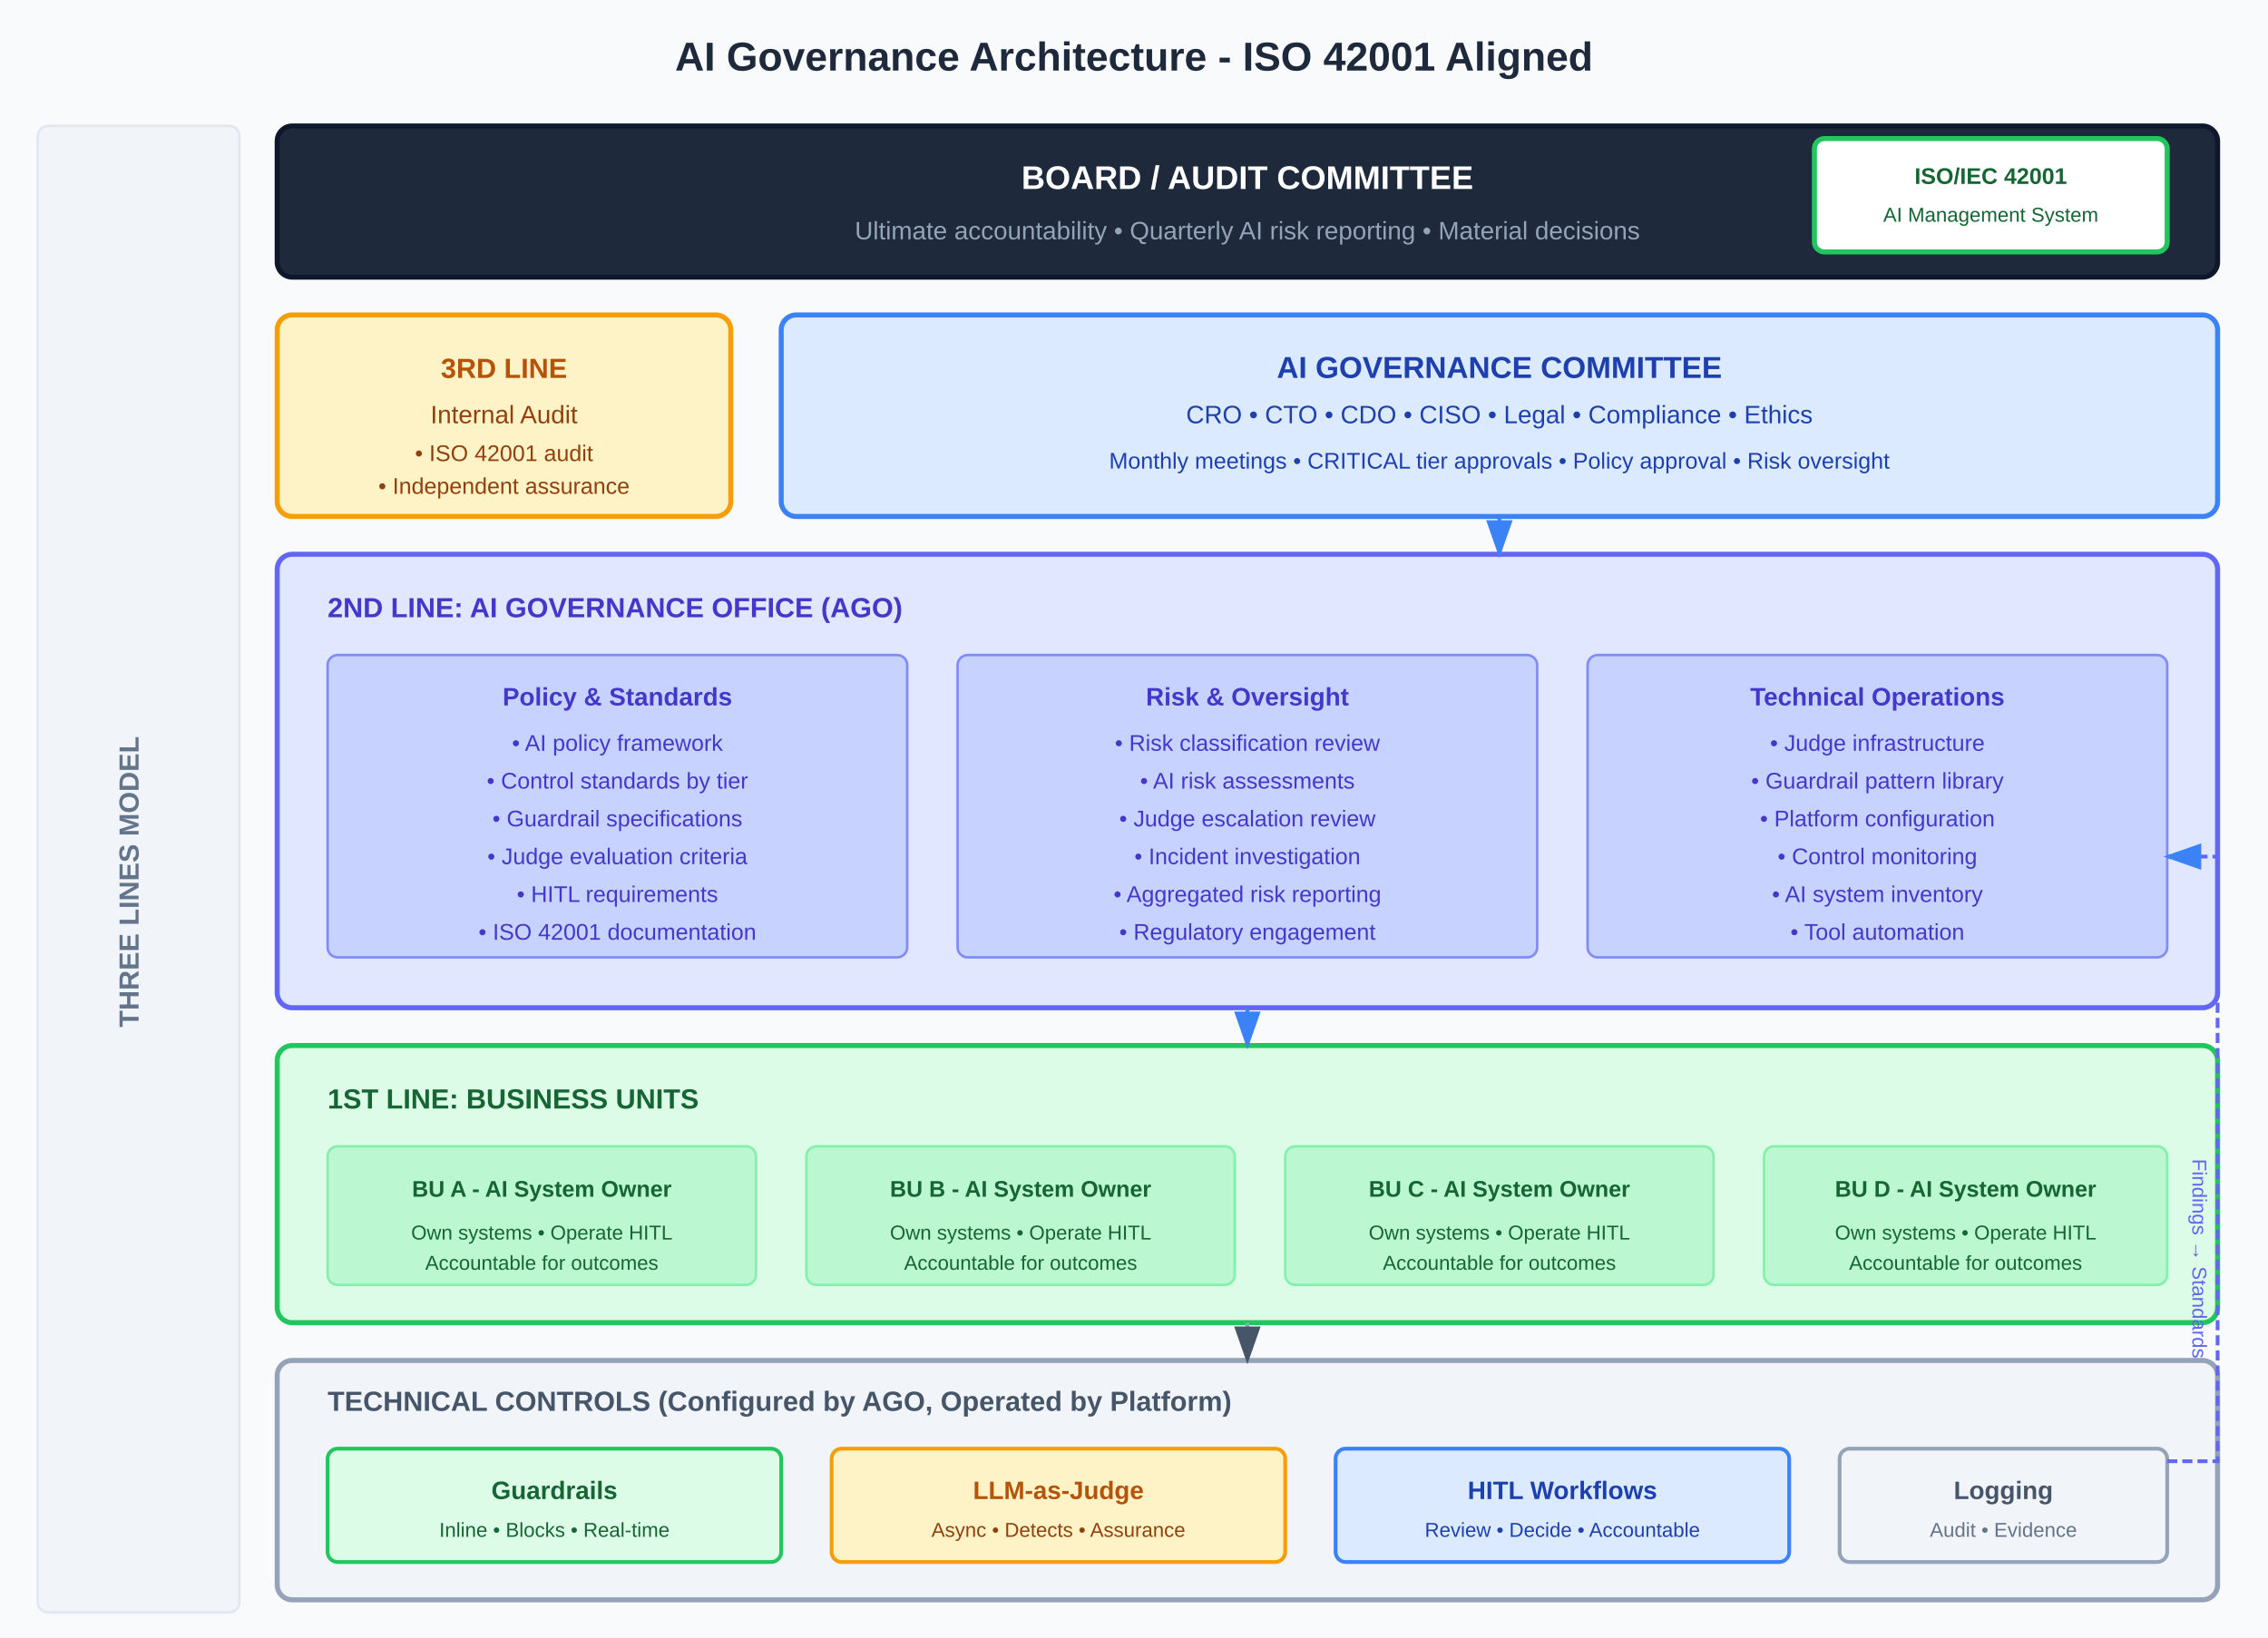
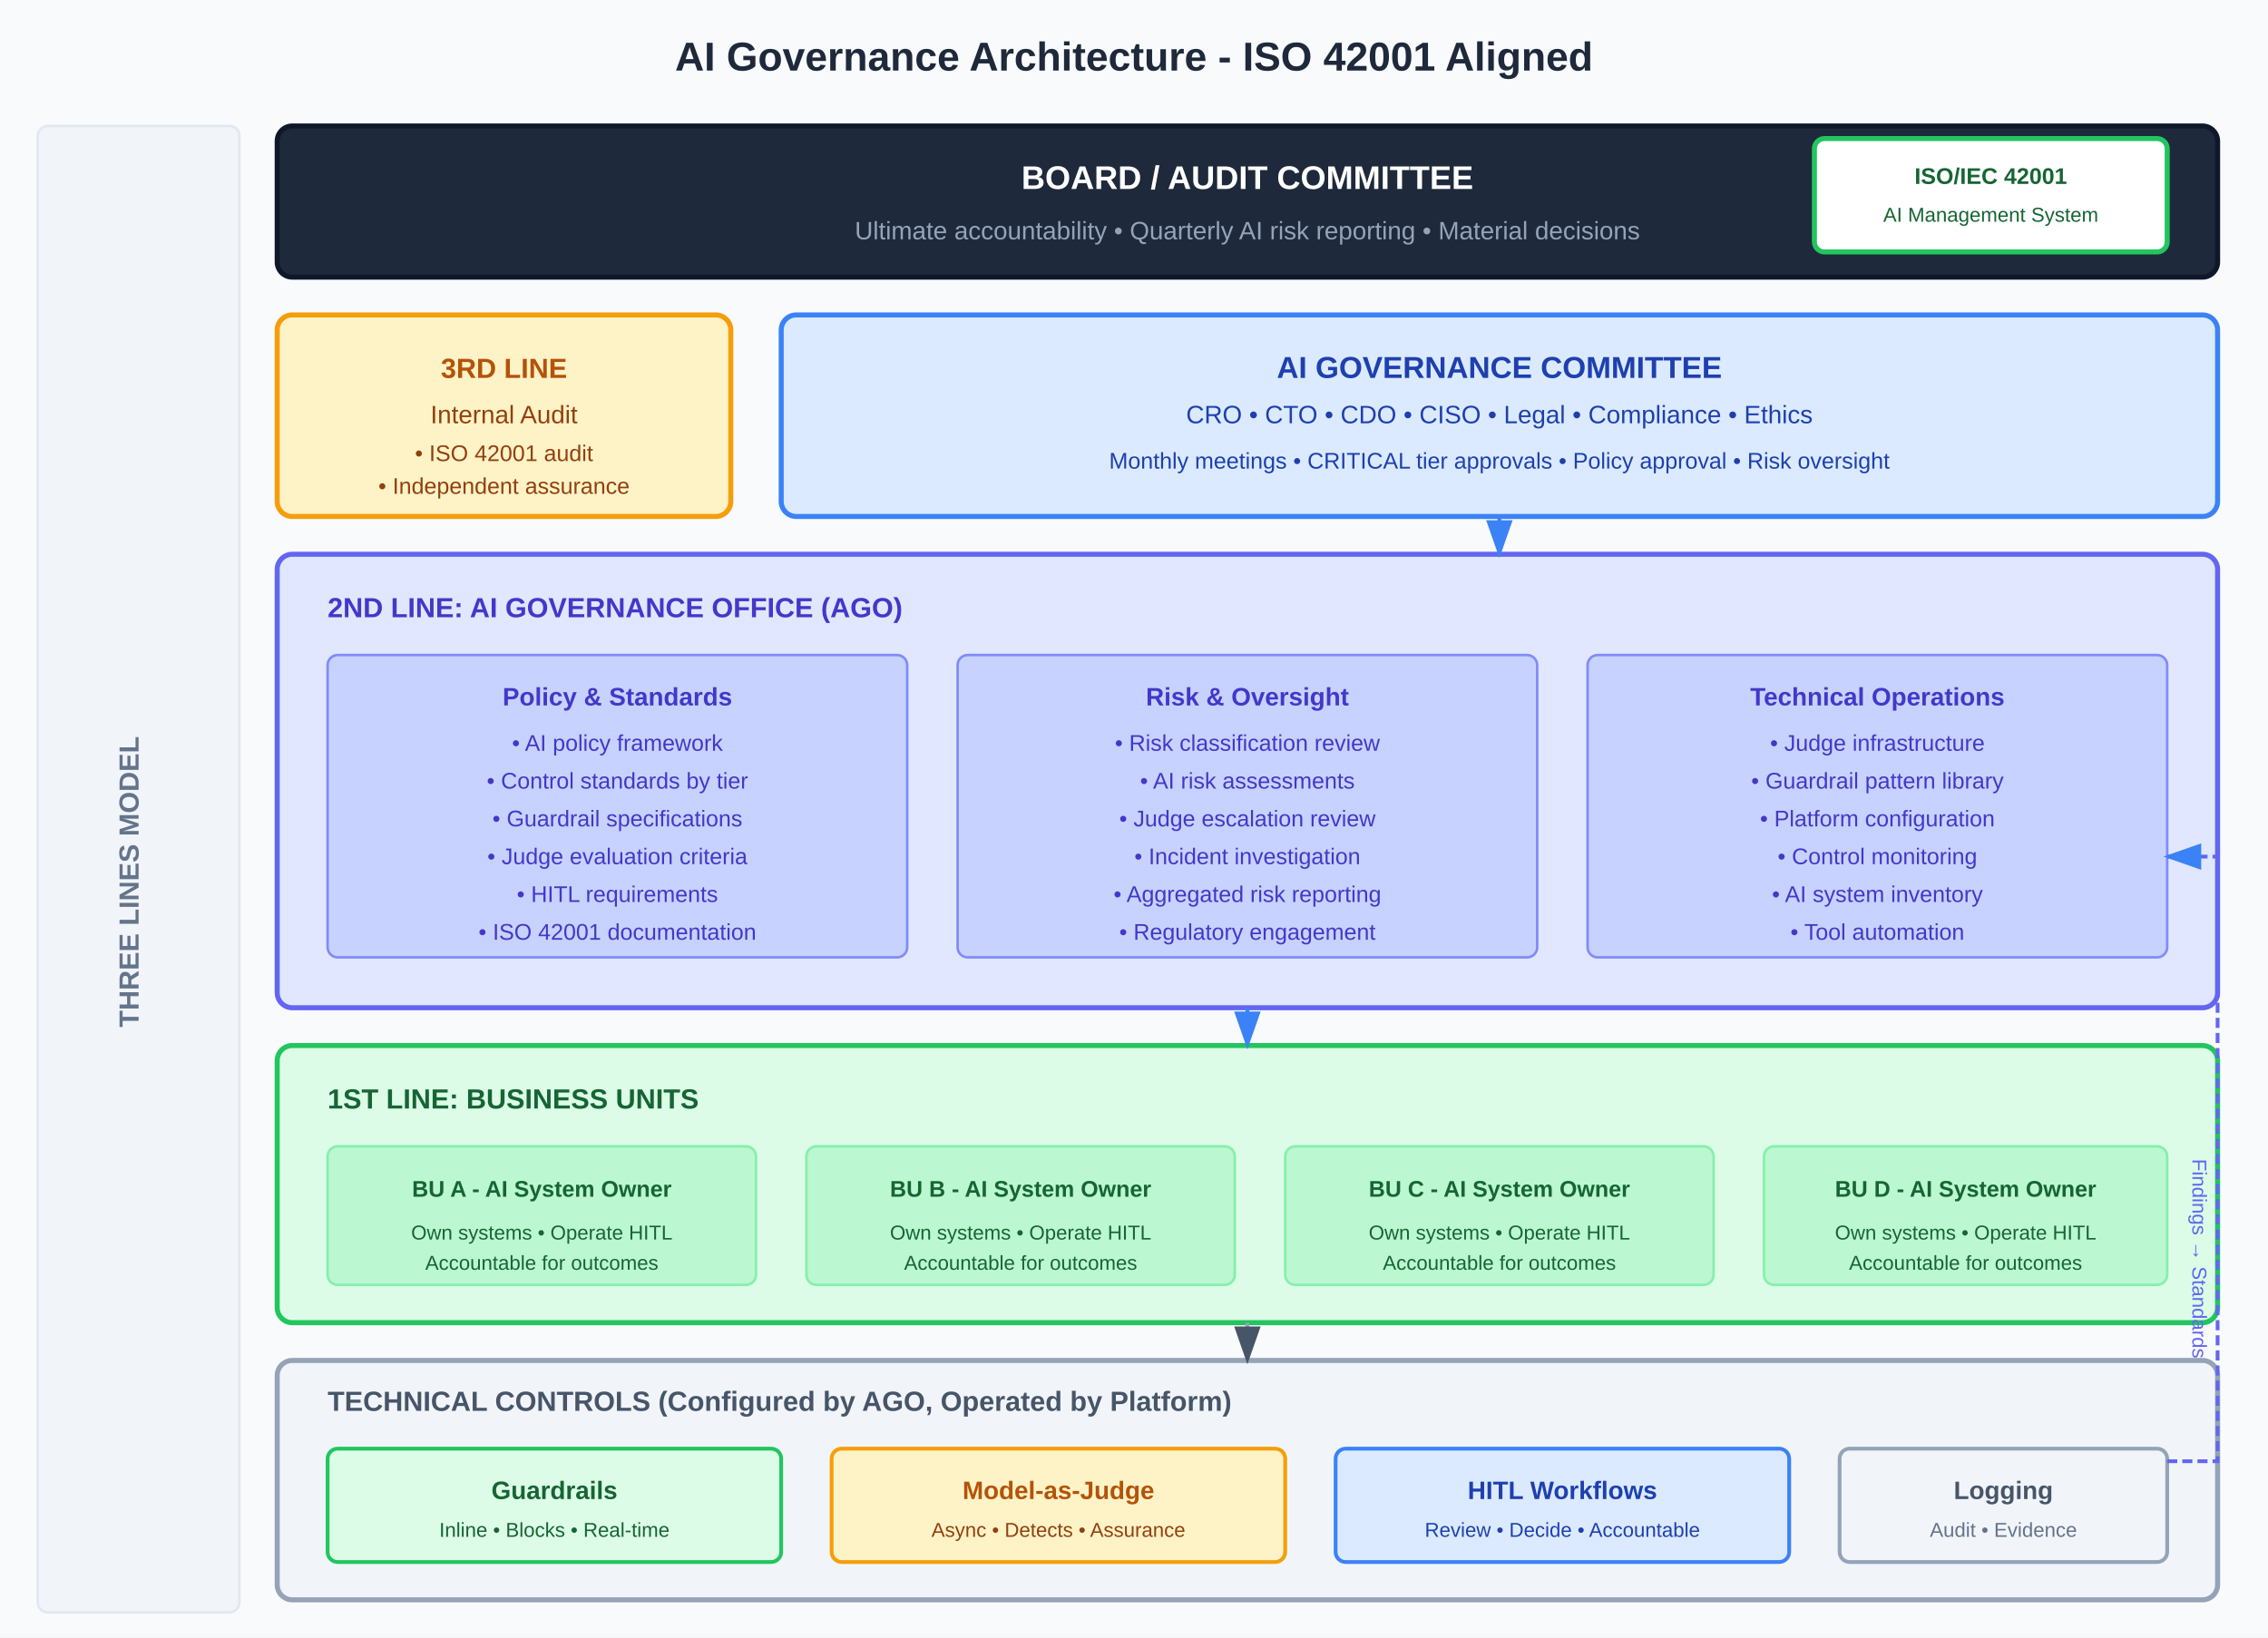
<svg xmlns="http://www.w3.org/2000/svg" width="900" height="650" viewBox="0 0 900 650">
  <defs>
    <marker id="arrow" markerWidth="10" markerHeight="7" refX="9" refY="3.5" orient="auto">
      <polygon points="0 0, 10 3.5, 0 7" fill="#475569" />
    </marker>
    <marker id="arrow-blue" markerWidth="10" markerHeight="7" refX="9" refY="3.5" orient="auto">
      <polygon points="0 0, 10 3.5, 0 7" fill="#3b82f6" />
    </marker>
  </defs>
  <rect width="900" height="650" fill="#f8fafc" />
  <text x="450" y="28" font-family="Arial, sans-serif" font-size="16" font-weight="bold" fill="#1e293b" text-anchor="middle">AI Governance Architecture - ISO 42001 Aligned</text>
  <rect x="15" y="50" width="80" height="590" rx="4" fill="#f1f5f9" stroke="#e2e8f0" stroke-width="1" />
  <text x="55" y="350" font-family="Arial, sans-serif" font-size="11" font-weight="bold" fill="#64748b" text-anchor="middle" transform="rotate(-90, 55, 350)">THREE LINES MODEL</text>
  <rect x="110" y="50" width="770" height="60" rx="6" fill="#1e293b" stroke="#0f172a" stroke-width="2" />
  <text x="495" y="75" font-family="Arial, sans-serif" font-size="13" font-weight="bold" fill="#ffffff" text-anchor="middle">BOARD / AUDIT COMMITTEE</text>
  <text x="495" y="95" font-family="Arial, sans-serif" font-size="10" fill="#94a3b8" text-anchor="middle">Ultimate accountability • Quarterly AI risk reporting • Material decisions</text>
  <rect x="110" y="125" width="180" height="80" rx="6" fill="#fef3c7" stroke="#f59e0b" stroke-width="2" />
  <text x="200" y="150" font-family="Arial, sans-serif" font-size="11" font-weight="bold" fill="#b45309" text-anchor="middle">3RD LINE</text>
  <text x="200" y="168" font-family="Arial, sans-serif" font-size="10" fill="#92400e" text-anchor="middle">Internal Audit</text>
  <text x="200" y="183" font-family="Arial, sans-serif" font-size="9" fill="#92400e" text-anchor="middle">• ISO 42001 audit</text>
  <text x="200" y="196" font-family="Arial, sans-serif" font-size="9" fill="#92400e" text-anchor="middle">• Independent assurance</text>
  <rect x="310" y="125" width="570" height="80" rx="6" fill="#dbeafe" stroke="#3b82f6" stroke-width="2" />
  <text x="595" y="150" font-family="Arial, sans-serif" font-size="12" font-weight="bold" fill="#1e40af" text-anchor="middle">AI GOVERNANCE COMMITTEE</text>
  <text x="595" y="168" font-family="Arial, sans-serif" font-size="10" fill="#1e40af" text-anchor="middle">CRO • CTO • CDO • CISO • Legal • Compliance • Ethics</text>
  <text x="595" y="186" font-family="Arial, sans-serif" font-size="9" fill="#1e40af" text-anchor="middle">Monthly meetings • CRITICAL tier approvals • Policy approval • Risk oversight</text>
  <rect x="110" y="220" width="770" height="180" rx="6" fill="#e0e7ff" stroke="#6366f1" stroke-width="2" />
  <text x="130" y="245" font-family="Arial, sans-serif" font-size="11" font-weight="bold" fill="#4338ca">2ND LINE: AI GOVERNANCE OFFICE (AGO)</text>
  <rect x="130" y="260" width="230" height="120" rx="4" fill="#c7d2fe" stroke="#818cf8" stroke-width="1" />
  <text x="245" y="280" font-family="Arial, sans-serif" font-size="10" font-weight="bold" fill="#4338ca" text-anchor="middle">Policy &amp; Standards</text>
  <text x="245" y="298" font-family="Arial, sans-serif" font-size="9" fill="#4338ca" text-anchor="middle">• AI policy framework</text>
  <text x="245" y="313" font-family="Arial, sans-serif" font-size="9" fill="#4338ca" text-anchor="middle">• Control standards by tier</text>
  <text x="245" y="328" font-family="Arial, sans-serif" font-size="9" fill="#4338ca" text-anchor="middle">• Guardrail specifications</text>
  <text x="245" y="343" font-family="Arial, sans-serif" font-size="9" fill="#4338ca" text-anchor="middle">• Judge evaluation criteria</text>
  <text x="245" y="358" font-family="Arial, sans-serif" font-size="9" fill="#4338ca" text-anchor="middle">• HITL requirements</text>
  <text x="245" y="373" font-family="Arial, sans-serif" font-size="9" fill="#4338ca" text-anchor="middle">• ISO 42001 documentation</text>
  <rect x="380" y="260" width="230" height="120" rx="4" fill="#c7d2fe" stroke="#818cf8" stroke-width="1" />
  <text x="495" y="280" font-family="Arial, sans-serif" font-size="10" font-weight="bold" fill="#4338ca" text-anchor="middle">Risk &amp; Oversight</text>
  <text x="495" y="298" font-family="Arial, sans-serif" font-size="9" fill="#4338ca" text-anchor="middle">• Risk classification review</text>
  <text x="495" y="313" font-family="Arial, sans-serif" font-size="9" fill="#4338ca" text-anchor="middle">• AI risk assessments</text>
  <text x="495" y="328" font-family="Arial, sans-serif" font-size="9" fill="#4338ca" text-anchor="middle">• Judge escalation review</text>
  <text x="495" y="343" font-family="Arial, sans-serif" font-size="9" fill="#4338ca" text-anchor="middle">• Incident investigation</text>
  <text x="495" y="358" font-family="Arial, sans-serif" font-size="9" fill="#4338ca" text-anchor="middle">• Aggregated risk reporting</text>
  <text x="495" y="373" font-family="Arial, sans-serif" font-size="9" fill="#4338ca" text-anchor="middle">• Regulatory engagement</text>
  <rect x="630" y="260" width="230" height="120" rx="4" fill="#c7d2fe" stroke="#818cf8" stroke-width="1" />
  <text x="745" y="280" font-family="Arial, sans-serif" font-size="10" font-weight="bold" fill="#4338ca" text-anchor="middle">Technical Operations</text>
  <text x="745" y="298" font-family="Arial, sans-serif" font-size="9" fill="#4338ca" text-anchor="middle">• Judge infrastructure</text>
  <text x="745" y="313" font-family="Arial, sans-serif" font-size="9" fill="#4338ca" text-anchor="middle">• Guardrail pattern library</text>
  <text x="745" y="328" font-family="Arial, sans-serif" font-size="9" fill="#4338ca" text-anchor="middle">• Platform configuration</text>
  <text x="745" y="343" font-family="Arial, sans-serif" font-size="9" fill="#4338ca" text-anchor="middle">• Control monitoring</text>
  <text x="745" y="358" font-family="Arial, sans-serif" font-size="9" fill="#4338ca" text-anchor="middle">• AI system inventory</text>
  <text x="745" y="373" font-family="Arial, sans-serif" font-size="9" fill="#4338ca" text-anchor="middle">• Tool automation</text>
  <rect x="110" y="415" width="770" height="110" rx="6" fill="#dcfce7" stroke="#22c55e" stroke-width="2" />
  <text x="130" y="440" font-family="Arial, sans-serif" font-size="11" font-weight="bold" fill="#166534">1ST LINE: BUSINESS UNITS</text>
  <rect x="130" y="455" width="170" height="55" rx="4" fill="#bbf7d0" stroke="#86efac" stroke-width="1" />
  <text x="215" y="475" font-family="Arial, sans-serif" font-size="9" font-weight="bold" fill="#166534" text-anchor="middle">BU A - AI System Owner</text>
  <text x="215" y="492" font-family="Arial, sans-serif" font-size="8" fill="#166534" text-anchor="middle">Own systems • Operate HITL</text>
  <text x="215" y="504" font-family="Arial, sans-serif" font-size="8" fill="#166534" text-anchor="middle">Accountable for outcomes</text>
  <rect x="320" y="455" width="170" height="55" rx="4" fill="#bbf7d0" stroke="#86efac" stroke-width="1" />
  <text x="405" y="475" font-family="Arial, sans-serif" font-size="9" font-weight="bold" fill="#166534" text-anchor="middle">BU B - AI System Owner</text>
  <text x="405" y="492" font-family="Arial, sans-serif" font-size="8" fill="#166534" text-anchor="middle">Own systems • Operate HITL</text>
  <text x="405" y="504" font-family="Arial, sans-serif" font-size="8" fill="#166534" text-anchor="middle">Accountable for outcomes</text>
  <rect x="510" y="455" width="170" height="55" rx="4" fill="#bbf7d0" stroke="#86efac" stroke-width="1" />
  <text x="595" y="475" font-family="Arial, sans-serif" font-size="9" font-weight="bold" fill="#166534" text-anchor="middle">BU C - AI System Owner</text>
  <text x="595" y="492" font-family="Arial, sans-serif" font-size="8" fill="#166534" text-anchor="middle">Own systems • Operate HITL</text>
  <text x="595" y="504" font-family="Arial, sans-serif" font-size="8" fill="#166534" text-anchor="middle">Accountable for outcomes</text>
  <rect x="700" y="455" width="160" height="55" rx="4" fill="#bbf7d0" stroke="#86efac" stroke-width="1" />
  <text x="780" y="475" font-family="Arial, sans-serif" font-size="9" font-weight="bold" fill="#166534" text-anchor="middle">BU D - AI System Owner</text>
  <text x="780" y="492" font-family="Arial, sans-serif" font-size="8" fill="#166534" text-anchor="middle">Own systems • Operate HITL</text>
  <text x="780" y="504" font-family="Arial, sans-serif" font-size="8" fill="#166534" text-anchor="middle">Accountable for outcomes</text>
  <rect x="110" y="540" width="770" height="95" rx="6" fill="#f1f5f9" stroke="#94a3b8" stroke-width="2" />
  <text x="130" y="560" font-family="Arial, sans-serif" font-size="11" font-weight="bold" fill="#475569">TECHNICAL CONTROLS (Configured by AGO, Operated by Platform)</text>
  <rect x="130" y="575" width="180" height="45" rx="4" fill="#dcfce7" stroke="#22c55e" stroke-width="1.5" />
  <text x="220" y="595" font-family="Arial, sans-serif" font-size="10" font-weight="bold" fill="#166534" text-anchor="middle">Guardrails</text>
  <text x="220" y="610" font-family="Arial, sans-serif" font-size="8" fill="#166534" text-anchor="middle">Inline • Blocks • Real-time</text>
  <rect x="330" y="575" width="180" height="45" rx="4" fill="#fef3c7" stroke="#f59e0b" stroke-width="1.5" />
-   <text x="420" y="595" font-family="Arial, sans-serif" font-size="10" font-weight="bold" fill="#b45309" text-anchor="middle">LLM-as-Judge</text>
+   <text x="420" y="595" font-family="Arial, sans-serif" font-size="10" font-weight="bold" fill="#b45309" text-anchor="middle">Model-as-Judge</text>
  <text x="420" y="610" font-family="Arial, sans-serif" font-size="8" fill="#92400e" text-anchor="middle">Async • Detects • Assurance</text>
  <rect x="530" y="575" width="180" height="45" rx="4" fill="#dbeafe" stroke="#3b82f6" stroke-width="1.5" />
  <text x="620" y="595" font-family="Arial, sans-serif" font-size="10" font-weight="bold" fill="#1e40af" text-anchor="middle">HITL Workflows</text>
  <text x="620" y="610" font-family="Arial, sans-serif" font-size="8" fill="#1e40af" text-anchor="middle">Review • Decide • Accountable</text>
  <rect x="730" y="575" width="130" height="45" rx="4" fill="#f1f5f9" stroke="#94a3b8" stroke-width="1.5" />
  <text x="795" y="595" font-family="Arial, sans-serif" font-size="10" font-weight="bold" fill="#475569" text-anchor="middle">Logging</text>
  <text x="795" y="610" font-family="Arial, sans-serif" font-size="8" fill="#64748b" text-anchor="middle">Audit • Evidence</text>
  <line x1="595" y1="205" x2="595" y2="220" stroke="#3b82f6" stroke-width="1.5" marker-end="url(#arrow-blue)" />
  <line x1="495" y1="400" x2="495" y2="415" stroke="#3b82f6" stroke-width="1.5" marker-end="url(#arrow-blue)" />
  <line x1="495" y1="525" x2="495" y2="540" stroke="#94a3b8" stroke-width="1.5" marker-end="url(#arrow)" />
  <path d="M 860 580 L 880 580 L 880 340 L 860 340" stroke="#6366f1" stroke-width="1.5" fill="none" stroke-dasharray="4,2" marker-end="url(#arrow-blue)" />
  <text x="870" y="460" font-family="Arial, sans-serif" font-size="8" fill="#6366f1" transform="rotate(90, 870, 460)">Findings → Standards</text>
  <rect x="720" y="55" width="140" height="45" rx="4" fill="#ffffff" stroke="#22c55e" stroke-width="2" />
  <text x="790" y="73" font-family="Arial, sans-serif" font-size="9" font-weight="bold" fill="#166534" text-anchor="middle">ISO/IEC 42001</text>
  <text x="790" y="88" font-family="Arial, sans-serif" font-size="8" fill="#166534" text-anchor="middle">AI Management System</text>
</svg>
